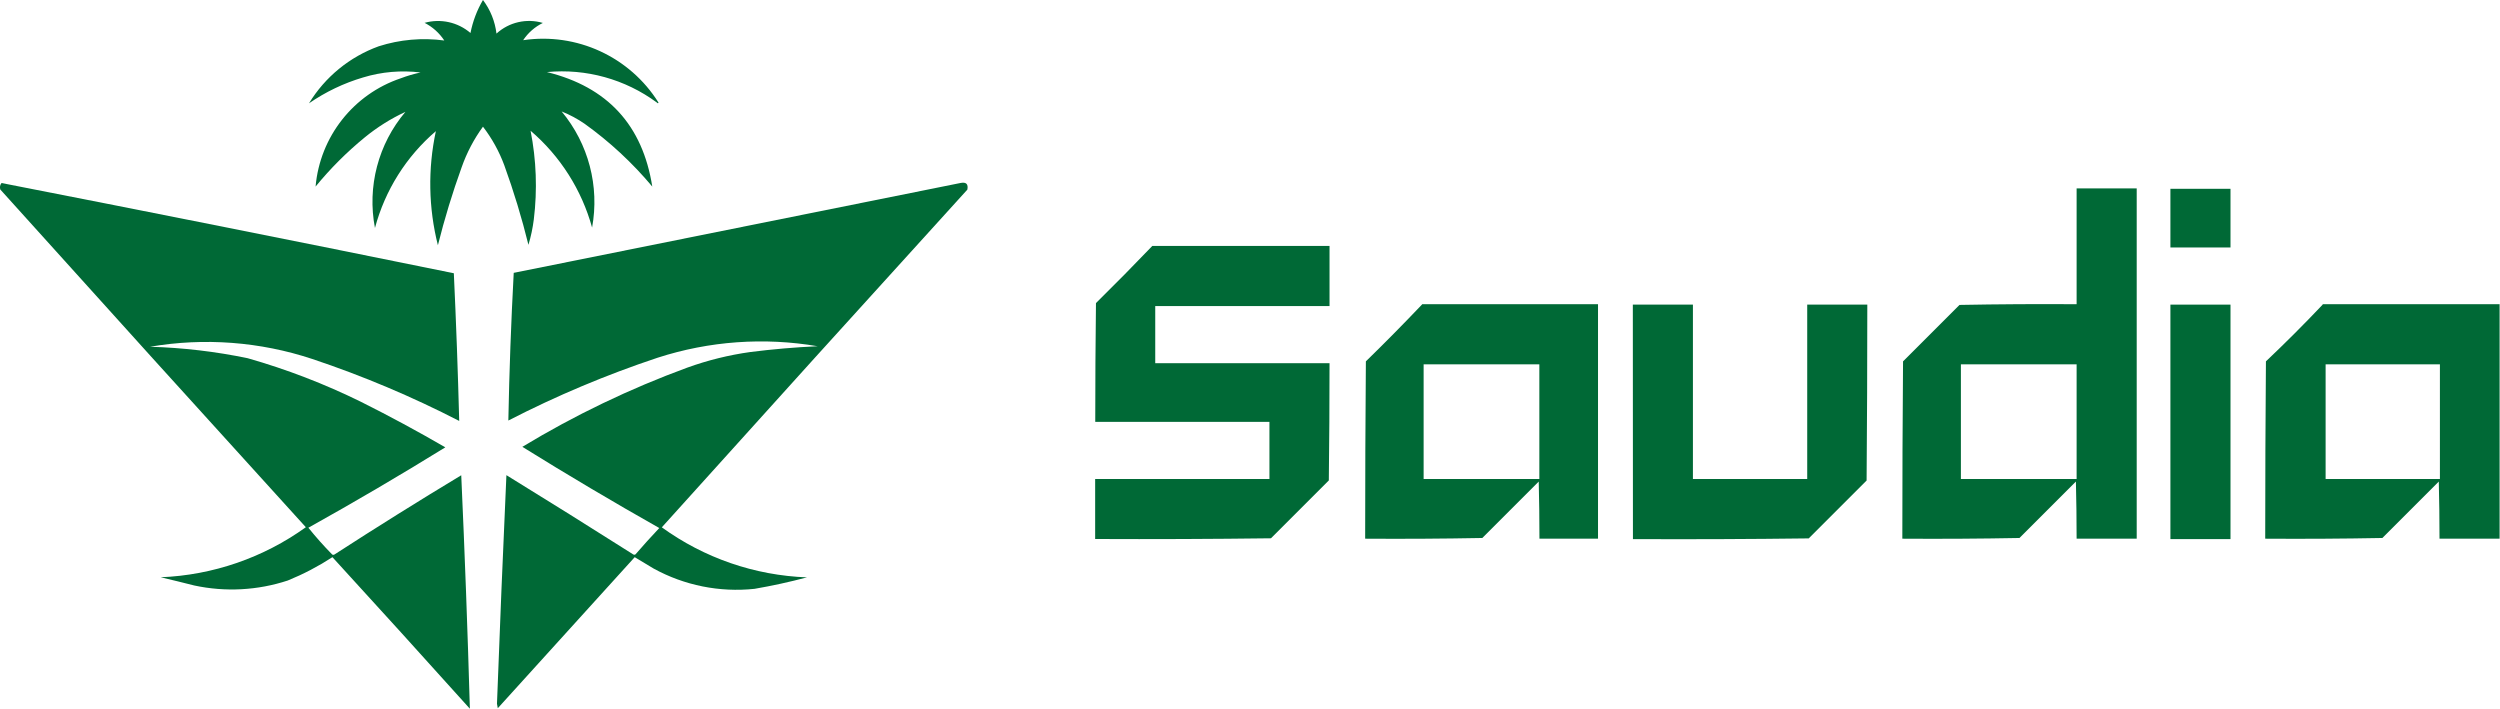
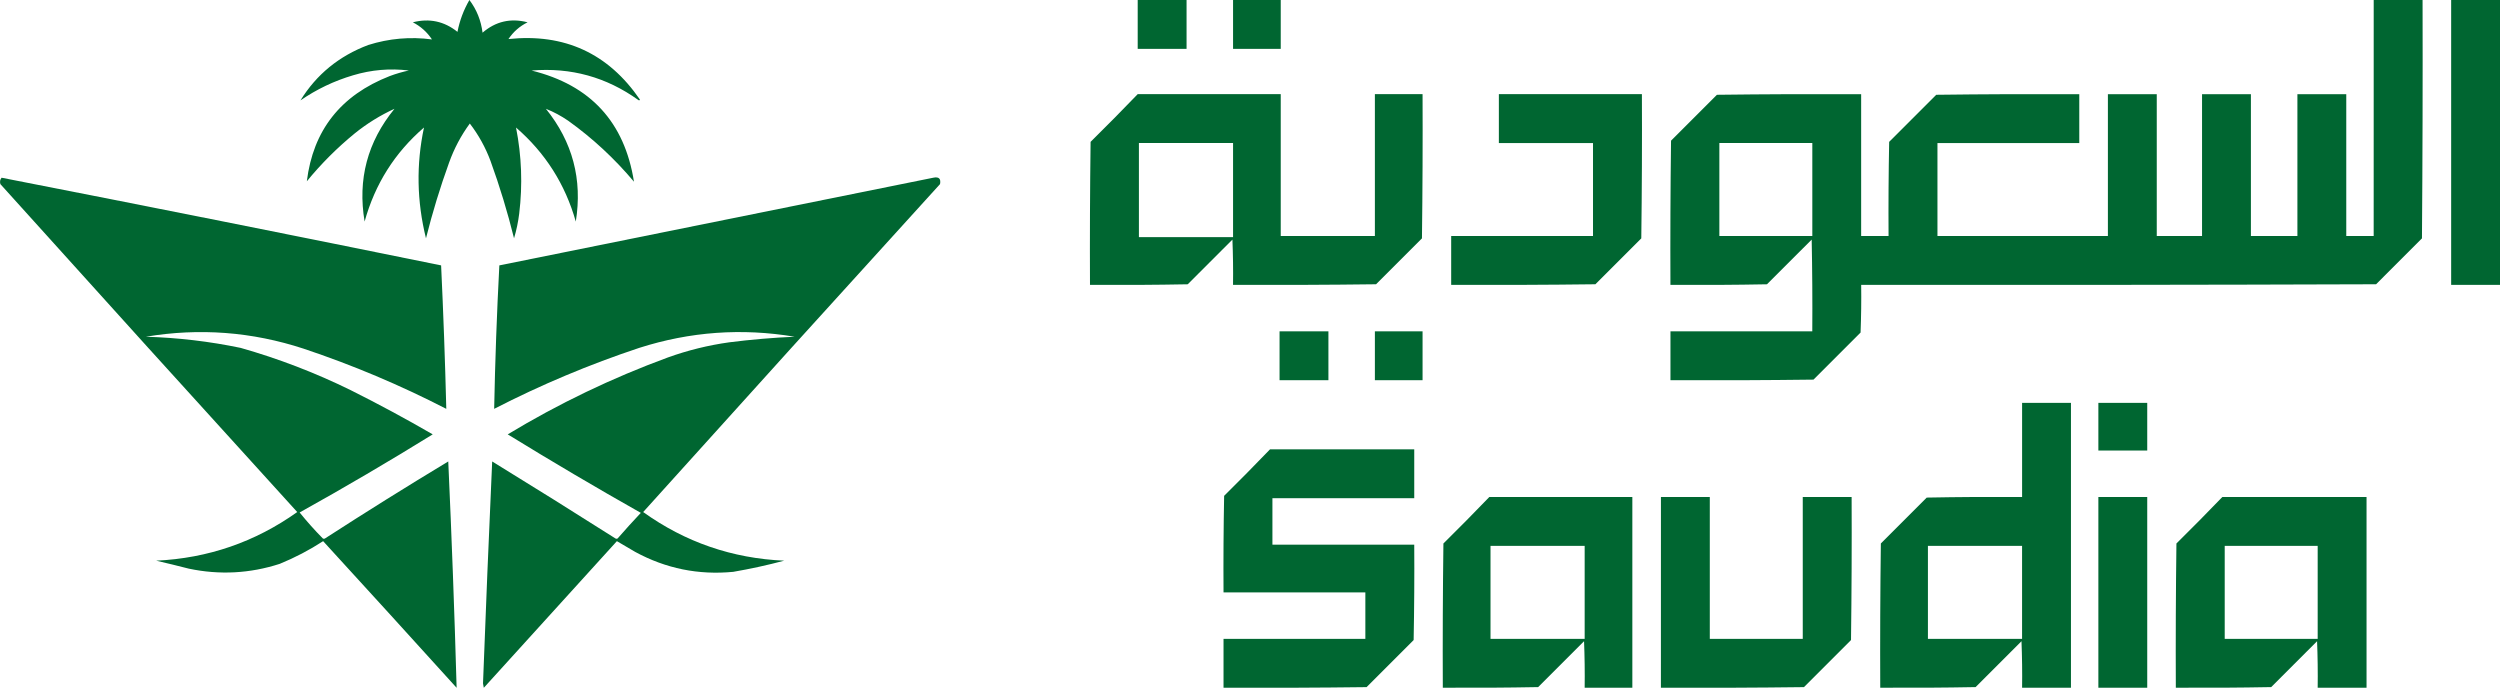
- <svg xmlns="http://www.w3.org/2000/svg" id="Layer_1" data-name="Layer 1" viewBox="0 0 246.29 69.77">
-   <defs>
-     <clipPath id="clip-path" transform="translate(-260.75 -349.11)">
-       <rect x="474.24" y="367.45" width="6.45" height="6.19" style="fill:none" />
-     </clipPath>
-     <clipPath id="clip-path-2" transform="translate(-260.75 -349.11)">
-       <rect x="368.51" y="373.12" width="23.47" height="29.4" style="fill:none" />
-     </clipPath>
-     <clipPath id="clip-path-3" transform="translate(-260.75 -349.11)">
-       <rect x="395.07" y="378.8" width="23.21" height="23.73" style="fill:none" />
-     </clipPath>
-     <clipPath id="clip-path-4" transform="translate(-260.75 -349.11)">
-       <rect x="421.38" y="378.8" width="23.47" height="23.73" style="fill:none" />
-     </clipPath>
-     <clipPath id="clip-path-5" transform="translate(-260.75 -349.11)">
-       <rect x="474.24" y="378.8" width="6.45" height="23.73" style="fill:none" />
-     </clipPath>
-     <clipPath id="clip-path-6" transform="translate(-260.75 -349.11)">
-       <rect x="483.79" y="378.8" width="23.47" height="23.73" style="fill:none" />
-     </clipPath>
-   </defs>
-   <path d="M308.33,349.11a6.82,6.82,0,0,1,1.33,3.31,4.77,4.77,0,0,1,4.57-1.05,4.91,4.91,0,0,0-1.94,1.7,13.41,13.41,0,0,1,13.33,6.14c0,.08-.09.1-.16,0a15.73,15.73,0,0,0-10.83-3q8.95,2.2,10.38,11.28a36.21,36.21,0,0,0-6.67-6.19,11.49,11.49,0,0,0-2.26-1.21,13.94,13.94,0,0,1,3,11.44,19.3,19.3,0,0,0-6.06-9.54,27.72,27.72,0,0,1,.32,8.73,15.41,15.41,0,0,1-.53,2.51,77.34,77.34,0,0,0-2.38-7.84,14.52,14.52,0,0,0-2.1-3.8,15.51,15.51,0,0,0-2.1,4,78.76,78.76,0,0,0-2.34,7.68,24.73,24.73,0,0,1-.2-11.24,19,19,0,0,0-6,9.54,13.7,13.7,0,0,1,3-11.44,18.93,18.93,0,0,0-4,2.51,34.38,34.38,0,0,0-4.85,4.85,12.4,12.4,0,0,1,8.4-10.67,13.31,13.31,0,0,1,1.94-.57,13.68,13.68,0,0,0-5.66.49,18.7,18.7,0,0,0-5.33,2.55,13.4,13.4,0,0,1,6.87-5.62,14.72,14.72,0,0,1,6.46-.57,5.11,5.11,0,0,0-1.94-1.74,4.91,4.91,0,0,1,4.52,1A10.37,10.37,0,0,1,308.33,349.11Z" transform="translate(-260.75 -349.11)" style="fill:#006936;fill-rule:evenodd" />
-   <path d="M260.9,367.14q22.3,4.36,44.56,8.89.34,7.29.53,14.55a102.44,102.44,0,0,0-14.46-6.1,33.09,33.09,0,0,0-16-1.21,55,55,0,0,1,9.62,1.13,66.49,66.49,0,0,1,11.15,4.29q4.24,2.12,8.32,4.49-6.65,4.11-13.49,7.92,1.1,1.37,2.34,2.63a.2.2,0,0,0,.24,0q6.18-4,12.48-7.8.52,11.49.85,23Q300.3,411.43,293.5,404a26.3,26.3,0,0,1-4.4,2.3,17.62,17.62,0,0,1-9.21.49q-1.65-.42-3.31-.81a26.31,26.31,0,0,0,14.3-4.93q-15.09-16.6-30.1-33.27A.67.67,0,0,1,260.9,367.14Z" transform="translate(-260.75 -349.11)" style="fill:#006936;fill-rule:evenodd" />
-   <path d="M355.36,367.14q.85-.18.69.65-15.09,16.6-30.1,33.27a26,26,0,0,0,14.3,4.93q-2.56.68-5.17,1.13a16.94,16.94,0,0,1-9.94-2L323.28,404l-13.49,14.88-.08-.44q.42-11.26.93-22.52,6.27,3.86,12.48,7.8a.2.2,0,0,0,.24,0q1.14-1.32,2.34-2.59-6.83-3.86-13.49-8a93.77,93.77,0,0,1,16.24-7.8,30.88,30.88,0,0,1,6.22-1.54q3.3-.42,6.63-.57a33.08,33.08,0,0,0-15.76,1.13,103.39,103.39,0,0,0-14.71,6.19q.14-7.28.53-14.55Z" transform="translate(-260.75 -349.11)" style="fill:#006936;fill-rule:evenodd" />
-   <path d="M453.93,385h11.4V396.3h-11.4Zm11.4-17.33h5.92v34.51h-5.92q0-2.82-.07-5.63l-5.56,5.56q-5.77.11-11.54.07,0-8.74.07-17.47l5.56-5.56q5.77-.11,11.54-.07Z" transform="translate(-260.75 -349.11)" style="fill:#006936;fill-rule:evenodd" />
-   <g style="clip-path:url(#clip-path)">
-     <path d="M474.57,367.71h5.92v5.78h-5.92Z" transform="translate(-260.75 -349.11)" style="fill:#006936;fill-rule:evenodd" />
-   </g>
-   <g style="clip-path:url(#clip-path-2)">
-     <path d="M374.27,373.34h17.46v5.92H374.56v5.63h17.17q0,5.78-.07,11.55l-5.7,5.7q-8.66.11-17.32.07V396.3h17.17v-5.63H368.65q0-5.85.07-11.7Q371.54,376.19,374.27,373.34Z" transform="translate(-260.75 -349.11)" style="fill:#006936;fill-rule:evenodd" />
-   </g>
-   <g style="clip-path:url(#clip-path-3)">
-     <path d="M401,385h11.4V396.3H401Zm-.14-5.92h17.32v23.1h-5.77q0-2.82-.07-5.63l-5.56,5.56q-5.77.11-11.54.07,0-8.74.07-17.47Q398.09,382,400.83,379.12Z" transform="translate(-260.75 -349.11)" style="fill:#006936;fill-rule:evenodd" />
-   </g>
-   <g style="clip-path:url(#clip-path-4)">
-     <path d="M421.61,379.12h5.92V396.3h11.26V379.12h5.92q0,8.66-.07,17.33l-5.7,5.7q-8.66.11-17.32.07Z" transform="translate(-260.75 -349.11)" style="fill:#006936;fill-rule:evenodd" />
-   </g>
-   <g style="clip-path:url(#clip-path-5)">
-     <path d="M474.57,379.12h5.92v23.1h-5.92Z" transform="translate(-260.75 -349.11)" style="fill:#006936;fill-rule:evenodd" />
-   </g>
-   <g style="clip-path:url(#clip-path-6)">
-     <path d="M489.86,385h11.26V396.3H489.86Zm-.29-5.92H507v23.1h-5.92q0-2.82-.07-5.63l-5.56,5.56q-5.77.11-11.54.07,0-8.74.07-17.47Q486.84,382,489.57,379.12Z" transform="translate(-260.75 -349.11)" style="fill:#006936;fill-rule:evenodd" />
+ <svg xmlns="http://www.w3.org/2000/svg" height="103.355" viewBox="0 0 823.635 226.622" width="375.671" version="1.1" id="svg19">
+   <defs id="defs19" />
+   <g clip-rule="evenodd" fill="#006631" fill-rule="evenodd" transform="translate(91.33536,-567.6797)" id="g19">
+     <g id="g7" transform="matrix(0.9999959,0,0,0.9999959,0.00110693,0.00234704)">
+       <path d="m 574.88,700.41 h 16.1 v 93.86 c -5.37,0 -10.73,0 -16.1,0 0.07,-5.11 0,-10.21 -0.2,-15.32 -5.04,5.04 -10.08,10.08 -15.12,15.12 -10.47,0.2 -20.94,0.26 -31.42,0.2 -0.07,-15.84 0,-31.68 0.2,-47.52 5.04,-5.04 10.08,-10.08 15.12,-15.12 10.47,-0.2 20.94,-0.26 31.42,-0.2 0,-10.33 0,-20.68 0,-31.02 z m -31.03,47.13 h 31.02 v 30.63 c -10.34,0 -20.68,0 -31.02,0 0,-10.21 0,-20.42 0,-30.63 z" id="path1" />
+       <path d="m 600.01,700.41 h 16.1 v 15.71 c -5.37,0 -10.73,0 -16.1,0 0,-5.23 0,-10.47 0,-15.71 z" id="path2" />
+       <path d="m 327.08,715.73 h 47.52 v 16.1 c -15.58,0 -31.15,0 -46.73,0 v 15.32 h 46.73 c 0.07,10.47 0,20.95 -0.2,31.42 -5.17,5.17 -10.34,10.34 -15.51,15.51 -15.71,0.2 -31.42,0.26 -47.13,0.2 0,-5.37 0,-10.73 0,-16.1 h 46.73 c 0,-5.11 0,-10.21 0,-15.32 -15.58,0 -31.15,0 -46.73,0 -0.07,-10.6 0,-21.21 0.2,-31.81 5.11,-5.06 10.16,-10.16 15.12,-15.32 z" id="path3" />
+       <path d="m 399.33,731.44 h 47.13 v 62.83 c -5.24,0 -10.47,0 -15.71,0 0.07,-5.11 0,-10.21 -0.2,-15.32 -5.04,5.04 -10.08,10.08 -15.12,15.12 -10.47,0.2 -20.94,0.26 -31.42,0.2 -0.07,-15.84 0,-31.68 0.2,-47.52 5.12,-5.05 10.16,-10.16 15.12,-15.31 z m 0.4,16.1 h 31.02 v 30.63 c -10.34,0 -20.68,0 -31.02,0 0,-10.21 0,-20.42 0,-30.63 z" id="path4" />
+       <path d="m 455.88,731.44 h 16.1 v 46.73 h 30.63 c 0,-15.58 0,-31.15 0,-46.73 h 16.1 c 0.07,15.71 0,31.42 -0.2,47.13 -5.17,5.17 -10.34,10.34 -15.51,15.51 -15.71,0.2 -31.42,0.26 -47.13,0.2 0.01,-20.95 0.01,-41.9 0.01,-62.84 z" id="path5" />
+       <path d="m 600.01,731.44 h 16.1 v 62.83 c -5.37,0 -10.73,0 -16.1,0 0,-20.94 0,-41.89 0,-62.83 z" id="path6" />
+       <path d="m 640.85,731.44 h 47.52 v 62.83 c -5.37,0 -10.73,0 -16.1,0 0.07,-5.11 0,-10.21 -0.2,-15.32 -5.04,5.04 -10.08,10.08 -15.12,15.12 -10.47,0.2 -20.94,0.26 -31.42,0.2 -0.07,-15.84 0,-31.68 0.2,-47.52 5.12,-5.05 10.16,-10.16 15.12,-15.31 z m 0.79,16.1 h 30.63 v 30.63 c -10.21,0 -20.42,0 -30.63,0 0,-10.21 0,-20.42 0,-30.63 z" id="path7" />
+     </g>
+     <g id="g15" transform="matrix(0.9999959,0,0,0.9999959,0.00110693,0.00234704)">
+       <path d="m 283.48,567.68 h 16.1 v 16.1 c -5.37,0 -10.73,0 -16.1,0 0,-5.37 0,-10.73 0,-16.1 z" id="path8" />
+       <path d="m 314.9,567.68 h 15.71 v 16.1 c -5.24,0 -10.47,0 -15.71,0 0,-5.37 0,-10.73 0,-16.1 z" id="path9" />
+       <path d="m 690.73,567.68 h 16.1 c 0.07,26.18 0,52.36 -0.2,78.54 -5.04,5.04 -10.08,10.08 -15.12,15.12 -56.55,0.2 -113.1,0.26 -169.65,0.2 0.07,5.24 0,10.47 -0.2,15.71 -5.17,5.17 -10.34,10.34 -15.51,15.51 -15.71,0.2 -31.42,0.26 -47.13,0.2 0,-5.37 0,-10.73 0,-16.1 h 46.73 c 0.07,-10.08 0,-20.16 -0.2,-30.24 -4.91,4.91 -9.82,9.82 -14.73,14.73 -10.6,0.2 -21.21,0.26 -31.81,0.2 -0.07,-15.84 0,-31.68 0.2,-47.52 5.04,-5.04 10.08,-10.08 15.12,-15.12 15.84,-0.2 31.68,-0.26 47.52,-0.2 v 46.73 h 9.03 c -0.07,-10.34 0,-20.68 0.2,-31.02 5.17,-5.17 10.34,-10.34 15.51,-15.51 15.71,-0.2 31.42,-0.26 47.13,-0.2 v 16.1 c -15.58,0 -31.15,0 -46.73,0 v 30.63 h 56.16 c 0,-15.58 0,-31.15 0,-46.73 h 16.1 v 46.73 h 14.92 c 0,-15.58 0,-31.15 0,-46.73 h 16.1 v 46.73 h 15.32 c 0,-15.58 0,-31.15 0,-46.73 h 16.1 v 46.73 h 9.03 c 0.01,-25.93 0.01,-51.84 0.01,-77.76 z m -215.6,47.12 h 30.63 v 30.63 c -10.21,0 -20.42,0 -30.63,0 0,-10.21 0,-20.42 0,-30.63 z" id="path10" />
+       <path d="m 716.25,567.68 h 16.1 v 93.86 c -5.37,0 -10.73,0 -16.1,0 0,-31.29 0,-62.58 0,-93.86 z" id="path11" />
+       <path d="m 283.48,598.7 h 47.13 v 46.73 h 31.02 c 0,-15.58 0,-31.15 0,-46.73 h 15.71 c 0.07,15.84 0,31.68 -0.2,47.52 -5.04,5.04 -10.08,10.08 -15.12,15.12 -15.71,0.2 -31.42,0.26 -47.13,0.2 0.07,-4.98 0,-9.95 -0.2,-14.92 -4.91,4.91 -9.82,9.82 -14.73,14.73 -10.73,0.2 -21.47,0.26 -32.2,0.2 -0.07,-15.71 0,-31.42 0.2,-47.13 5.26,-5.19 10.43,-10.43 15.52,-15.72 z m 0.4,16.1 h 31.02 v 31.02 c -10.34,0 -20.68,0 -31.02,0 0,-10.33 0,-20.68 0,-31.02 z" id="path12" />
+       <path d="m 402.48,598.7 h 47.13 c 0.07,15.84 0,31.68 -0.2,47.52 -5.04,5.04 -10.08,10.08 -15.12,15.12 -15.84,0.2 -31.68,0.26 -47.52,0.2 0,-5.37 0,-10.73 0,-16.1 h 46.73 c 0,-10.21 0,-20.42 0,-30.63 -10.34,0 -20.68,0 -31.02,0 0,-5.38 0,-10.74 0,-16.11 z" id="path13" />
+       <path d="m 330.22,676.85 h 16.1 v 16.1 c -5.37,0 -10.73,0 -16.1,0 0,-5.37 0,-10.73 0,-16.1 z" id="path14" />
+       <path d="m 361.63,676.85 h 15.71 v 16.1 c -5.24,0 -10.47,0 -15.71,0 0,-5.37 0,-10.73 0,-16.1 z" id="path15" />
+     </g>
+     <g id="g18" transform="matrix(0.6686768,0,0,0.6686768,-270.9637,430.1997)">
+       <path d="m 269.35,293.17 c 72.25,14.12 144.45,28.52 216.58,43.2 1.11,23.61 1.96,47.17 2.55,70.69 -22.68,-11.68 -46.11,-21.57 -70.3,-29.65 -25.43,-8.34 -51.35,-10.3 -77.76,-5.89 15.74,0.46 31.32,2.29 46.73,5.5 18.69,5.31 36.76,12.25 54.19,20.81 13.73,6.87 27.22,14.13 40.45,21.8 -21.54,13.32 -43.4,26.15 -65.58,38.49 3.58,4.43 7.37,8.68 11.39,12.76 0.39,0.26 0.79,0.26 1.18,0 20.02,-12.94 40.24,-25.58 60.67,-37.9 1.69,37.21 3.07,74.38 4.12,111.53 -21.84,-24.14 -43.77,-48.22 -65.78,-72.26 -6.76,4.39 -13.89,8.12 -21.4,11.19 -14.73,4.76 -29.65,5.54 -44.77,2.36 -5.35,-1.37 -10.72,-2.68 -16.1,-3.93 25.56,-1.2 48.73,-9.18 69.51,-23.96 -48.9,-53.76 -97.66,-107.62 -146.28,-161.6 -0.34,-1.17 -0.15,-2.22 0.6,-3.14 z" id="path16" />
+       <path d="m 728.43,293.17 c 2.75,-0.59 3.86,0.46 3.34,3.14 -48.91,53.75 -97.67,107.62 -146.28,161.6 20.74,14.86 43.91,22.84 69.51,23.96 -8.3,2.21 -16.68,4.04 -25.13,5.5 -17.12,1.65 -33.22,-1.62 -48.3,-9.82 -3.01,-1.77 -6.02,-3.53 -9.03,-5.3 -21.87,24.1 -43.73,48.18 -65.58,72.26 -0.13,-0.72 -0.26,-1.44 -0.39,-2.16 1.37,-36.47 2.88,-72.93 4.52,-109.37 20.32,12.48 40.55,25.12 60.67,37.9 0.39,0.26 0.79,0.26 1.18,0 3.7,-4.26 7.5,-8.45 11.39,-12.57 -22.13,-12.5 -43.99,-25.4 -65.58,-38.68 25.07,-15.15 51.38,-27.78 78.93,-37.9 9.82,-3.53 19.9,-6.02 30.24,-7.46 10.69,-1.36 21.43,-2.28 32.2,-2.75 -25.97,-4.35 -51.5,-2.52 -76.58,5.5 -24.59,8.17 -48.41,18.18 -71.47,30.04 0.46,-23.56 1.31,-47.12 2.55,-70.69 71.28,-14.43 142.56,-28.83 213.81,-43.2 z" id="path17" />
+       <path d="m 499.87,205.6 c 3.57,4.73 5.72,10.09 6.48,16.1 6.46,-5.57 13.85,-7.28 22.19,-5.11 -3.87,1.91 -7.01,4.65 -9.43,8.25 27.6,-2.89 49.2,7.06 64.8,29.85 -0.2,0.4 -0.46,0.47 -0.79,0.2 -15.74,-11.31 -33.28,-16.15 -52.62,-14.53 29,7.13 45.82,25.39 50.46,54.78 -9.58,-11.41 -20.38,-21.43 -32.4,-30.04 -3.49,-2.4 -7.15,-4.36 -11,-5.89 13.16,16.3 18.06,34.83 14.73,55.57 -5.22,-18.43 -15.04,-33.87 -29.45,-46.34 2.77,14.01 3.29,28.15 1.57,42.41 -0.51,4.14 -1.37,8.2 -2.55,12.17 -3.19,-12.9 -7.05,-25.6 -11.58,-38.09 -2.5,-6.7 -5.9,-12.85 -10.21,-18.46 -4.32,5.89 -7.72,12.31 -10.21,19.24 -4.44,12.26 -8.23,24.7 -11.39,37.31 -4.52,-18.24 -4.85,-36.43 -0.98,-54.59 -14.4,12.42 -24.15,27.87 -29.26,46.34 -3.5,-20.78 1.41,-39.3 14.73,-55.57 -7.02,3.21 -13.57,7.27 -19.64,12.17 -8.64,7.07 -16.49,14.92 -23.56,23.56 3.09,-25.13 16.7,-42.41 40.84,-51.84 3.07,-1.15 6.21,-2.07 9.43,-2.75 -9.32,-1.14 -18.49,-0.35 -27.49,2.36 -9.32,2.76 -17.96,6.89 -25.92,12.37 7.89,-12.78 19.02,-21.87 33.38,-27.29 10.28,-3.25 20.75,-4.17 31.42,-2.75 -2.41,-3.63 -5.55,-6.44 -9.43,-8.44 8.14,-2.09 15.47,-0.52 21.99,4.71 1.09,-5.57 3.05,-10.81 5.89,-15.7 z" id="path18" />
+     </g>
  </g>
</svg>
